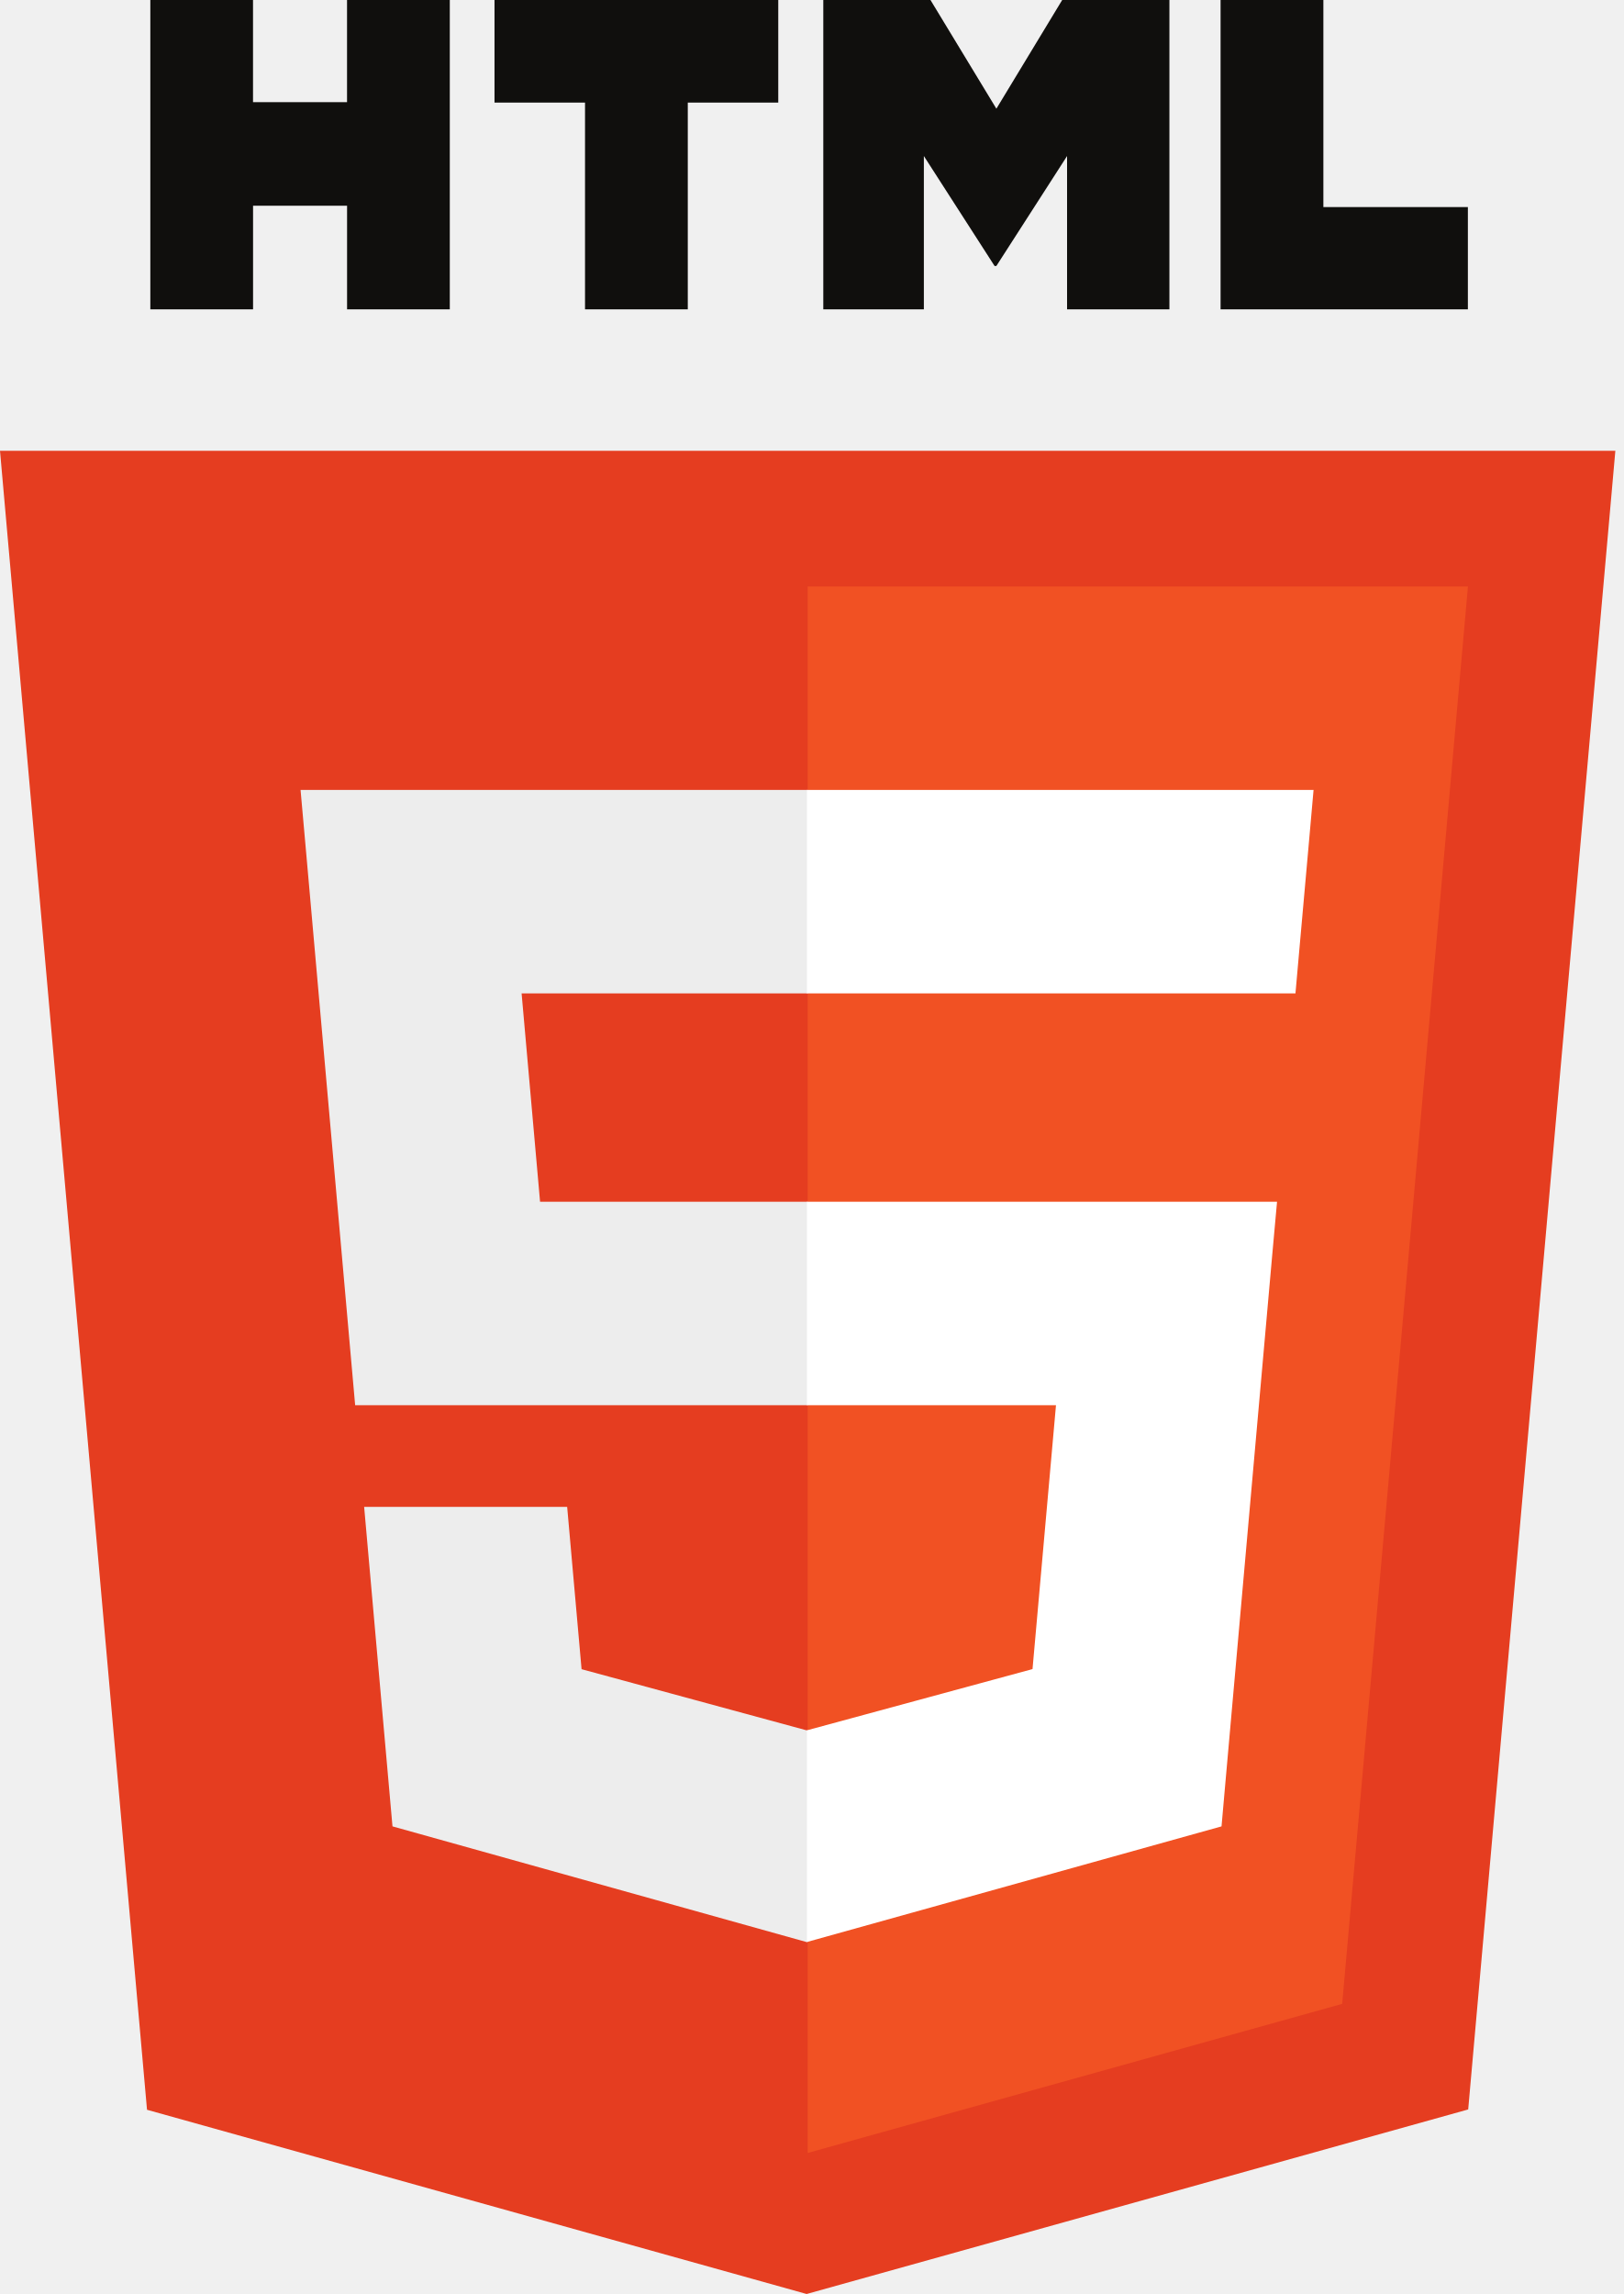
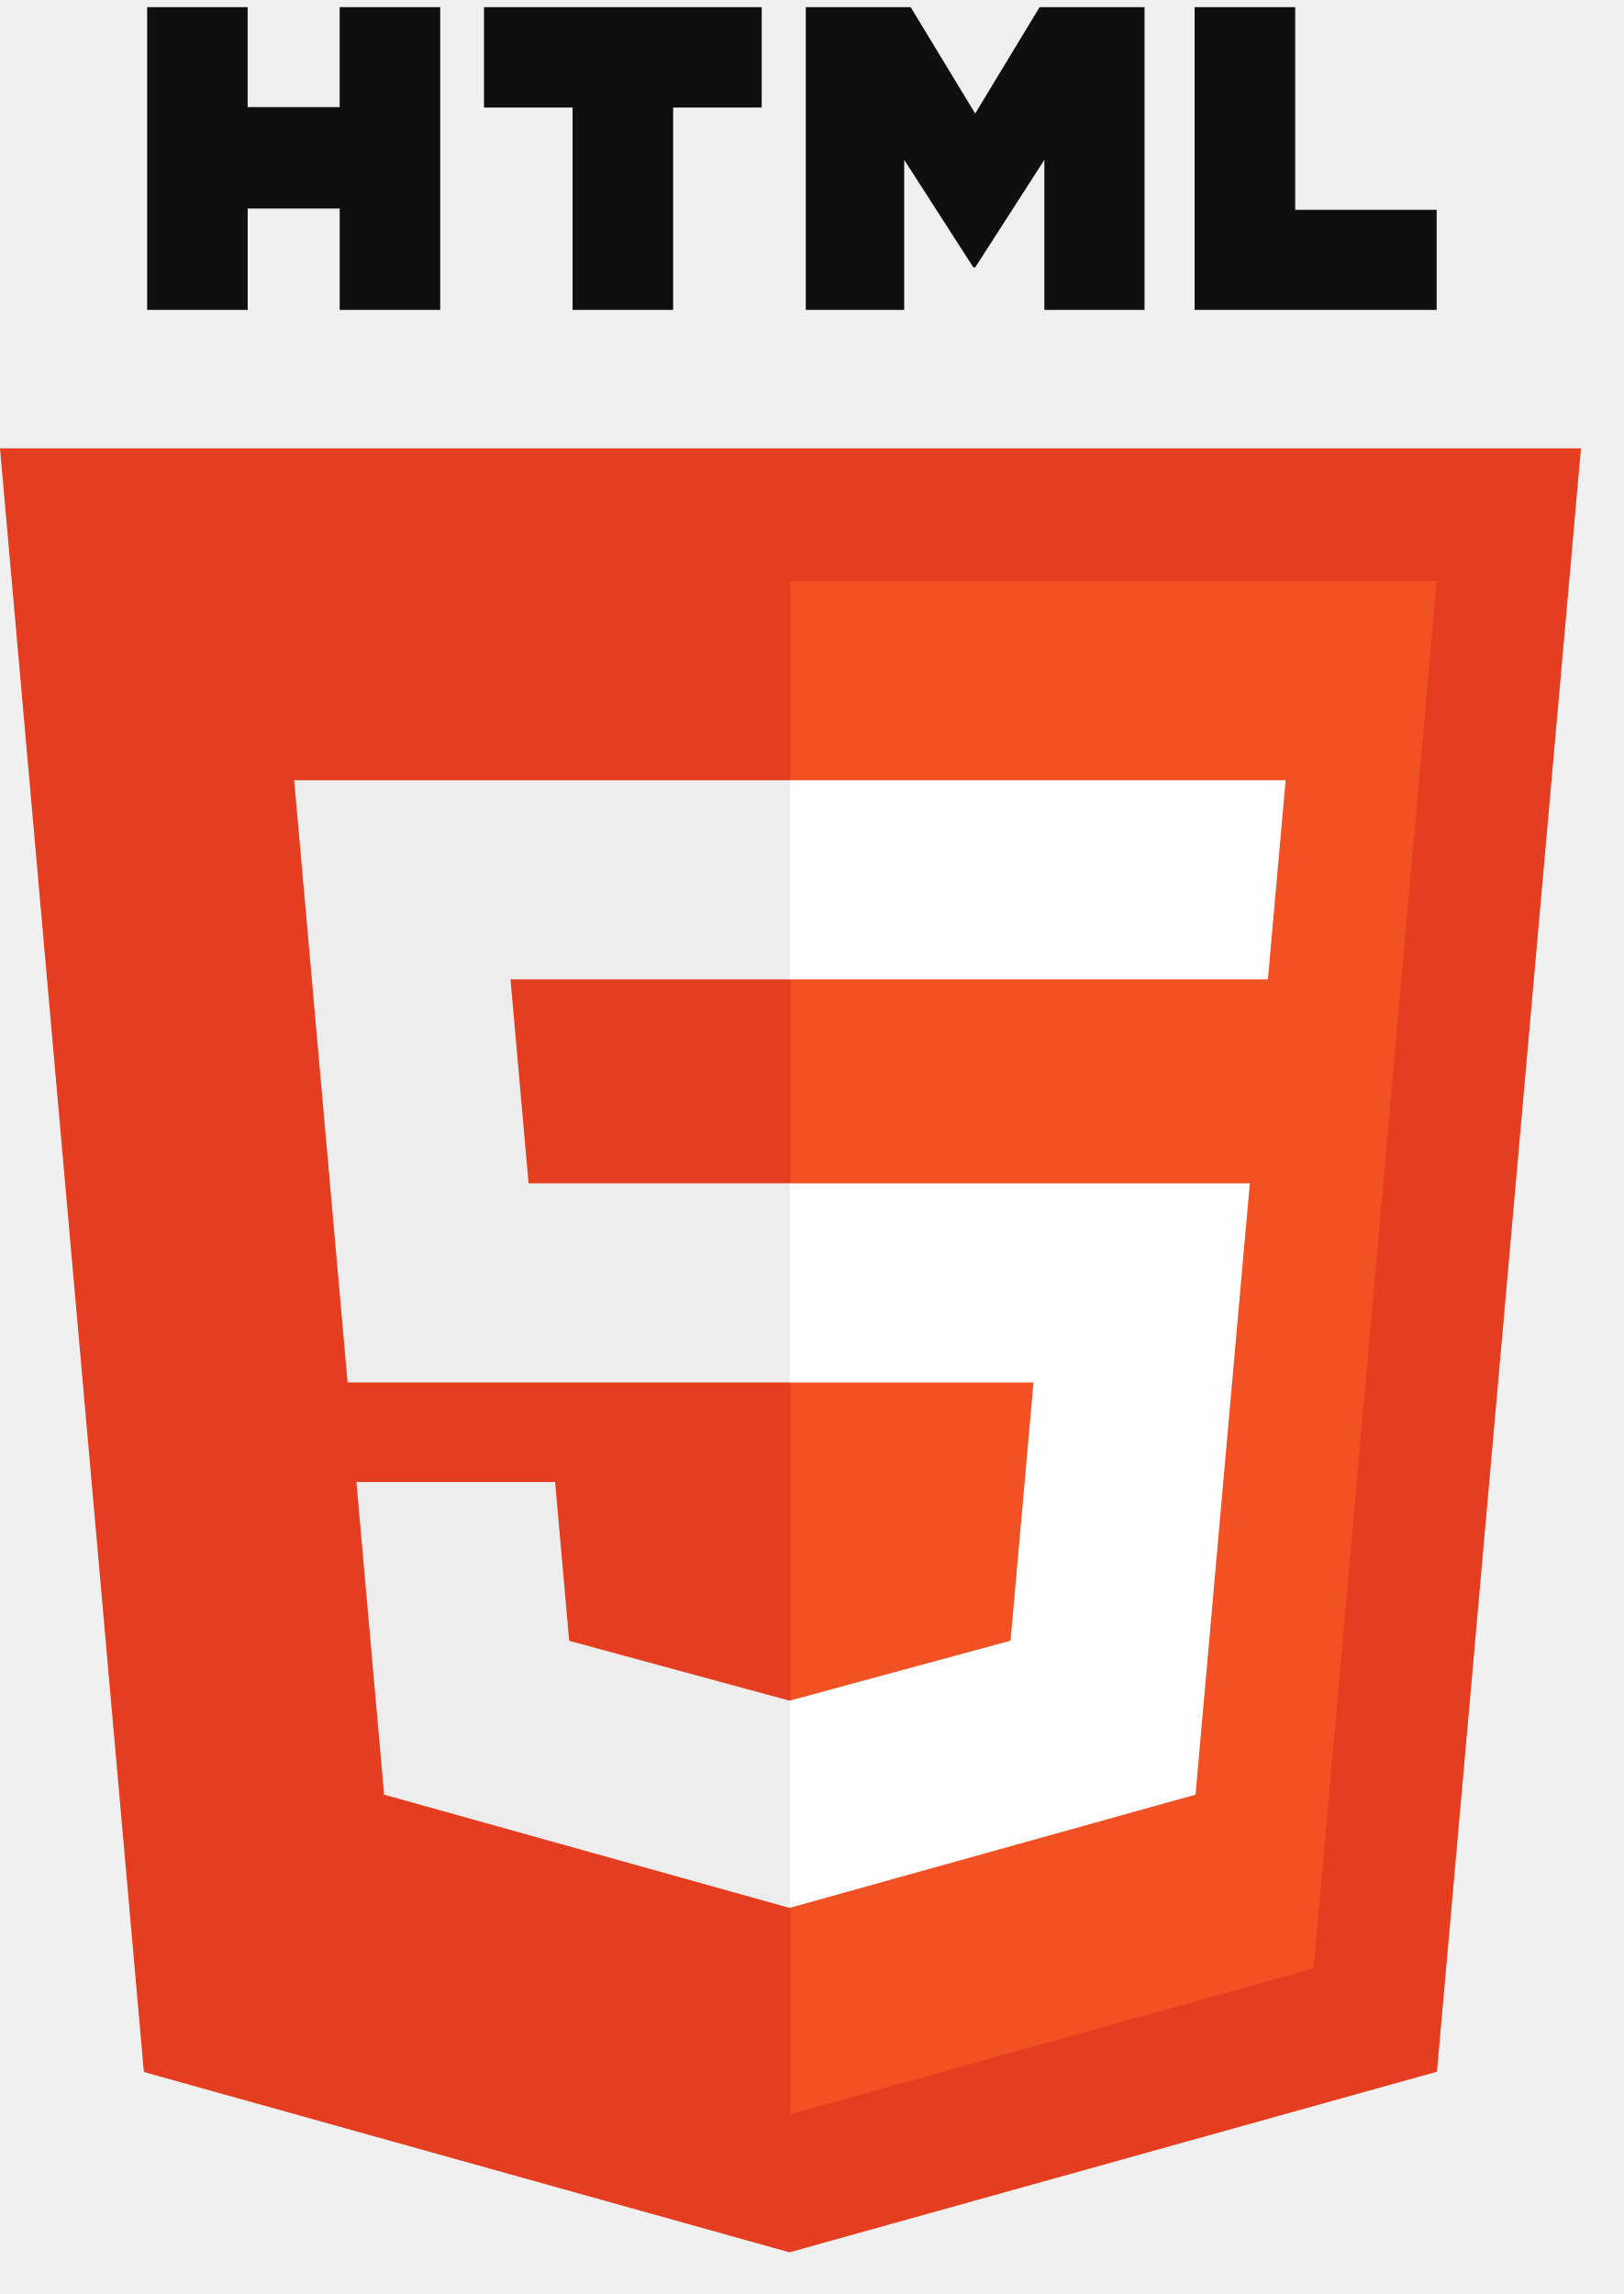
- <svg xmlns="http://www.w3.org/2000/svg" width="46" height="65" fill="none">
+ <svg xmlns="http://www.w3.org/2000/svg" width="46" height="65" viewBox="0 0 47 66" fill="none">
  <path d="M4.166 59.78L0 12.773h45.775l-4.17 46.998L22.858 65 4.166 59.78z" fill="#E53D20" />
  <path d="M22.887 61.004l15.147-4.225 3.564-40.162h-18.71v44.387z" fill="#F15123" />
  <path d="M22.887 34.051h-7.583l-.523-5.903h8.106v-5.765H8.517l.138 1.546 1.409 15.887h12.823V34.05zm0 14.972l-.025.007-6.382-1.734-.408-4.598h-5.753l.803 9.052 11.739 3.279.026-.008v-5.998z" fill="#EDEDED" />
  <path d="M4.259 0H7.17v2.895h2.664V0h2.912v8.765H9.835V5.83H7.171v2.935H4.26V0zm12.318 2.907h-2.564V0h8.041v2.907H19.49v5.858h-2.912V2.907zM23.33 0h3.037l1.868 3.08L30.1 0h3.038v8.765h-2.9V4.421l-2.004 3.116h-.05L26.18 4.421v4.344h-2.85V0zm11.258 0h2.913v5.868h4.095v2.897h-7.008V0z" fill="#100F0D" />
  <path d="M22.867 34.051v5.765h7.057l-.665 7.477-6.392 1.735v5.998l11.748-3.276.086-.974L36.048 35.6l.14-1.548h-13.32zm0-11.668v5.765H36.71l.115-1.296.261-2.923.137-1.546H22.867" fill="#fff" />
</svg>
